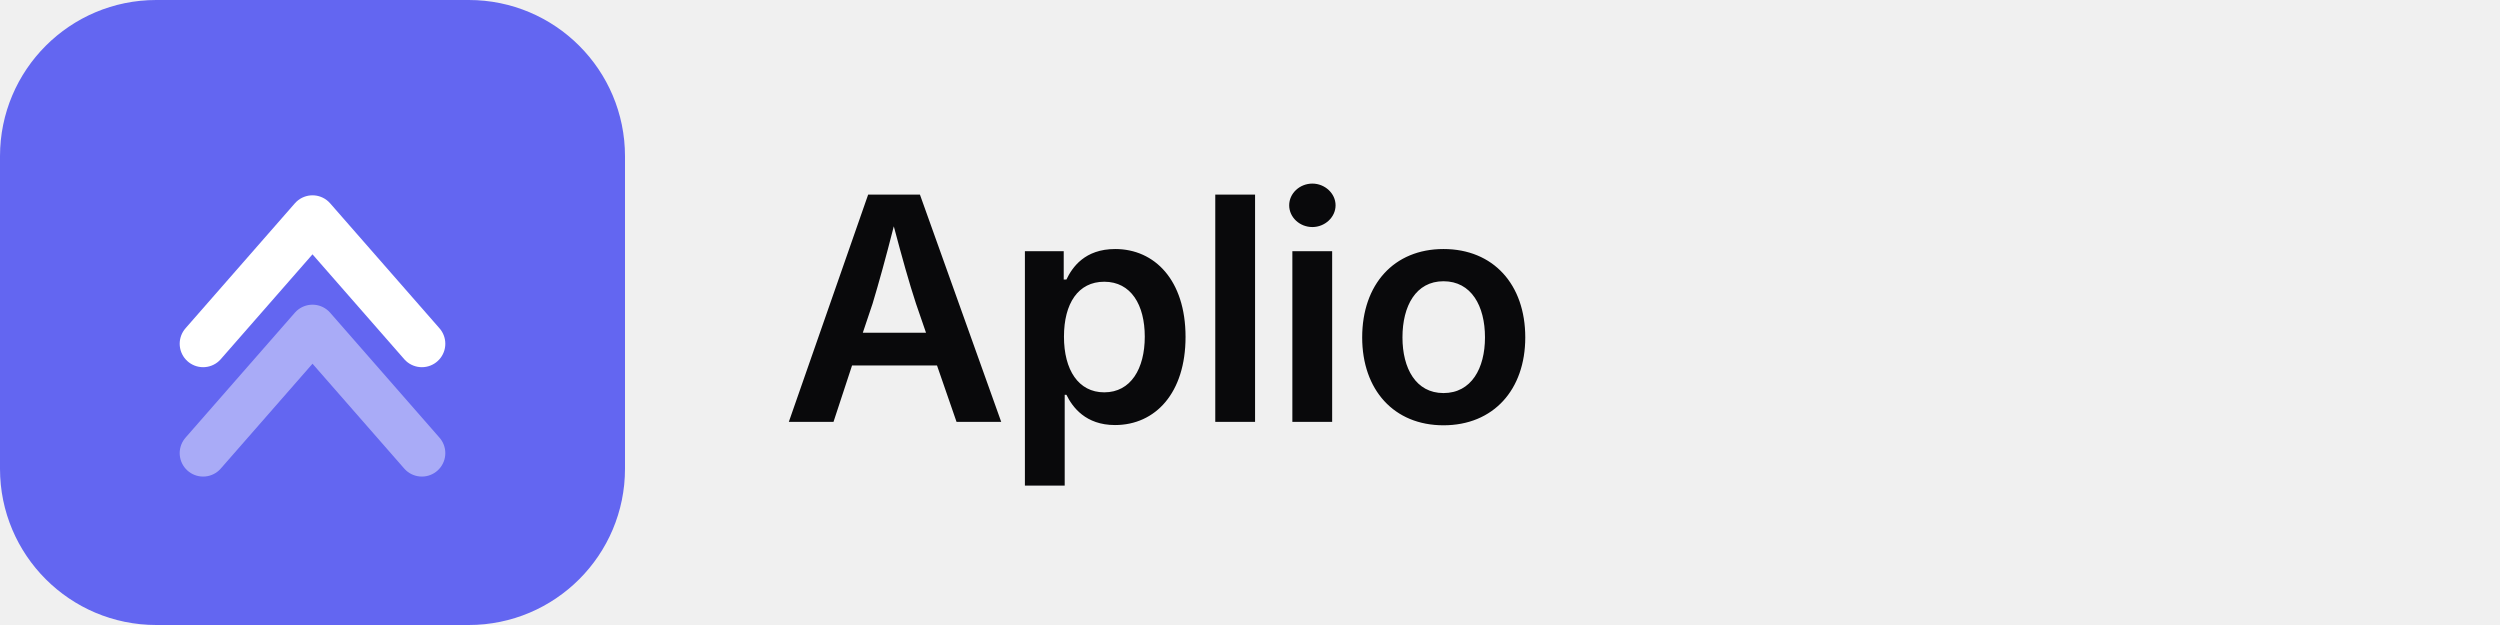
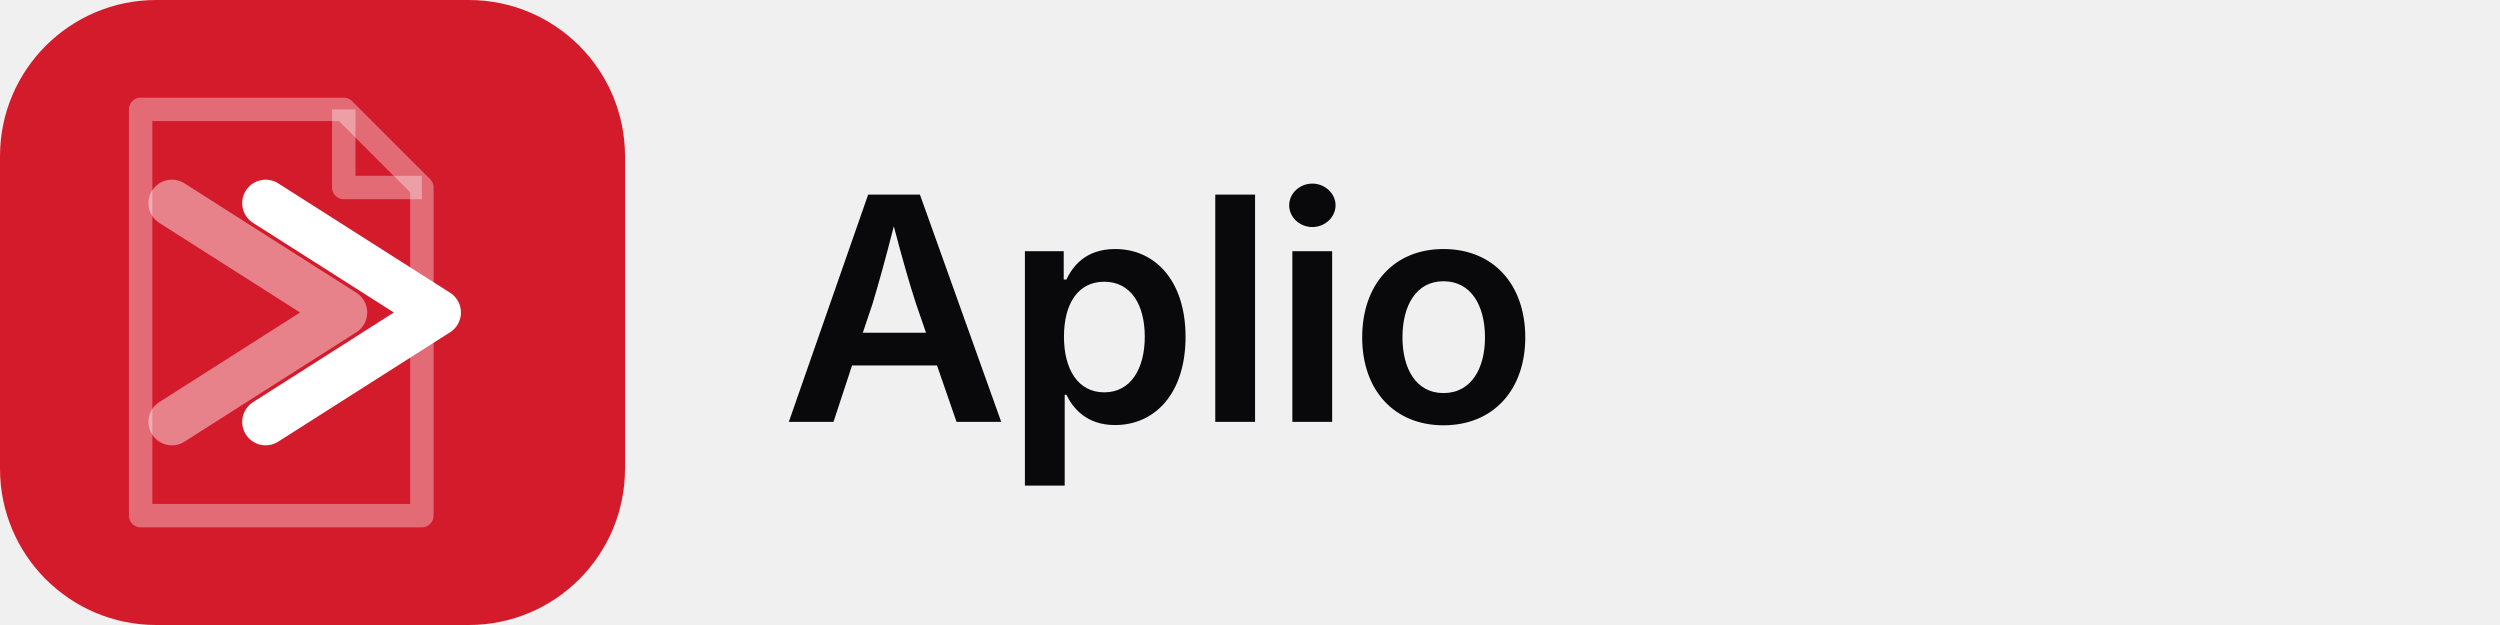
<svg xmlns="http://www.w3.org/2000/svg" viewBox="0 0 160 40" width="160" height="40" role="img" aria-label="Aplio">
-   <rect width="40" height="40" rx="10" fill="#6366f1" />
-   <path d="M13 22 L20 14 L27 22" stroke="white" stroke-width="3" stroke-linecap="round" stroke-linejoin="round" fill="none" />
-   <path d="M13 29 L20 21 L27 29" stroke="white" stroke-width="3" stroke-linecap="round" stroke-linejoin="round" fill="none" opacity="0.45" />
+   <rect width="40" height="40" rx="10" fill="#D41B2C" />
+   <path d="M9 7 L22 7 L27 12 L27 33 L9 33 Z" fill="none" stroke="white" stroke-width="1.5" stroke-linejoin="round" opacity="0.35" />
+   <path d="M22 7 L22 12 L27 12" fill="none" stroke="white" stroke-width="1.5" stroke-linejoin="round" opacity="0.35" />
+   <path d="M11 13 L22 20 L11 27" stroke="white" stroke-width="3" stroke-linecap="round" stroke-linejoin="round" fill="none" opacity="0.45" />
+   <path d="M17 13 L28 20 L17 27" stroke="white" stroke-width="3" stroke-linecap="round" stroke-linejoin="round" fill="none" />
  <text x="50" y="27" font-family="system-ui,-apple-system,sans-serif" font-size="20" font-weight="600" letter-spacing="-0.3" fill="#09090b">Aplio</text>
</svg>
